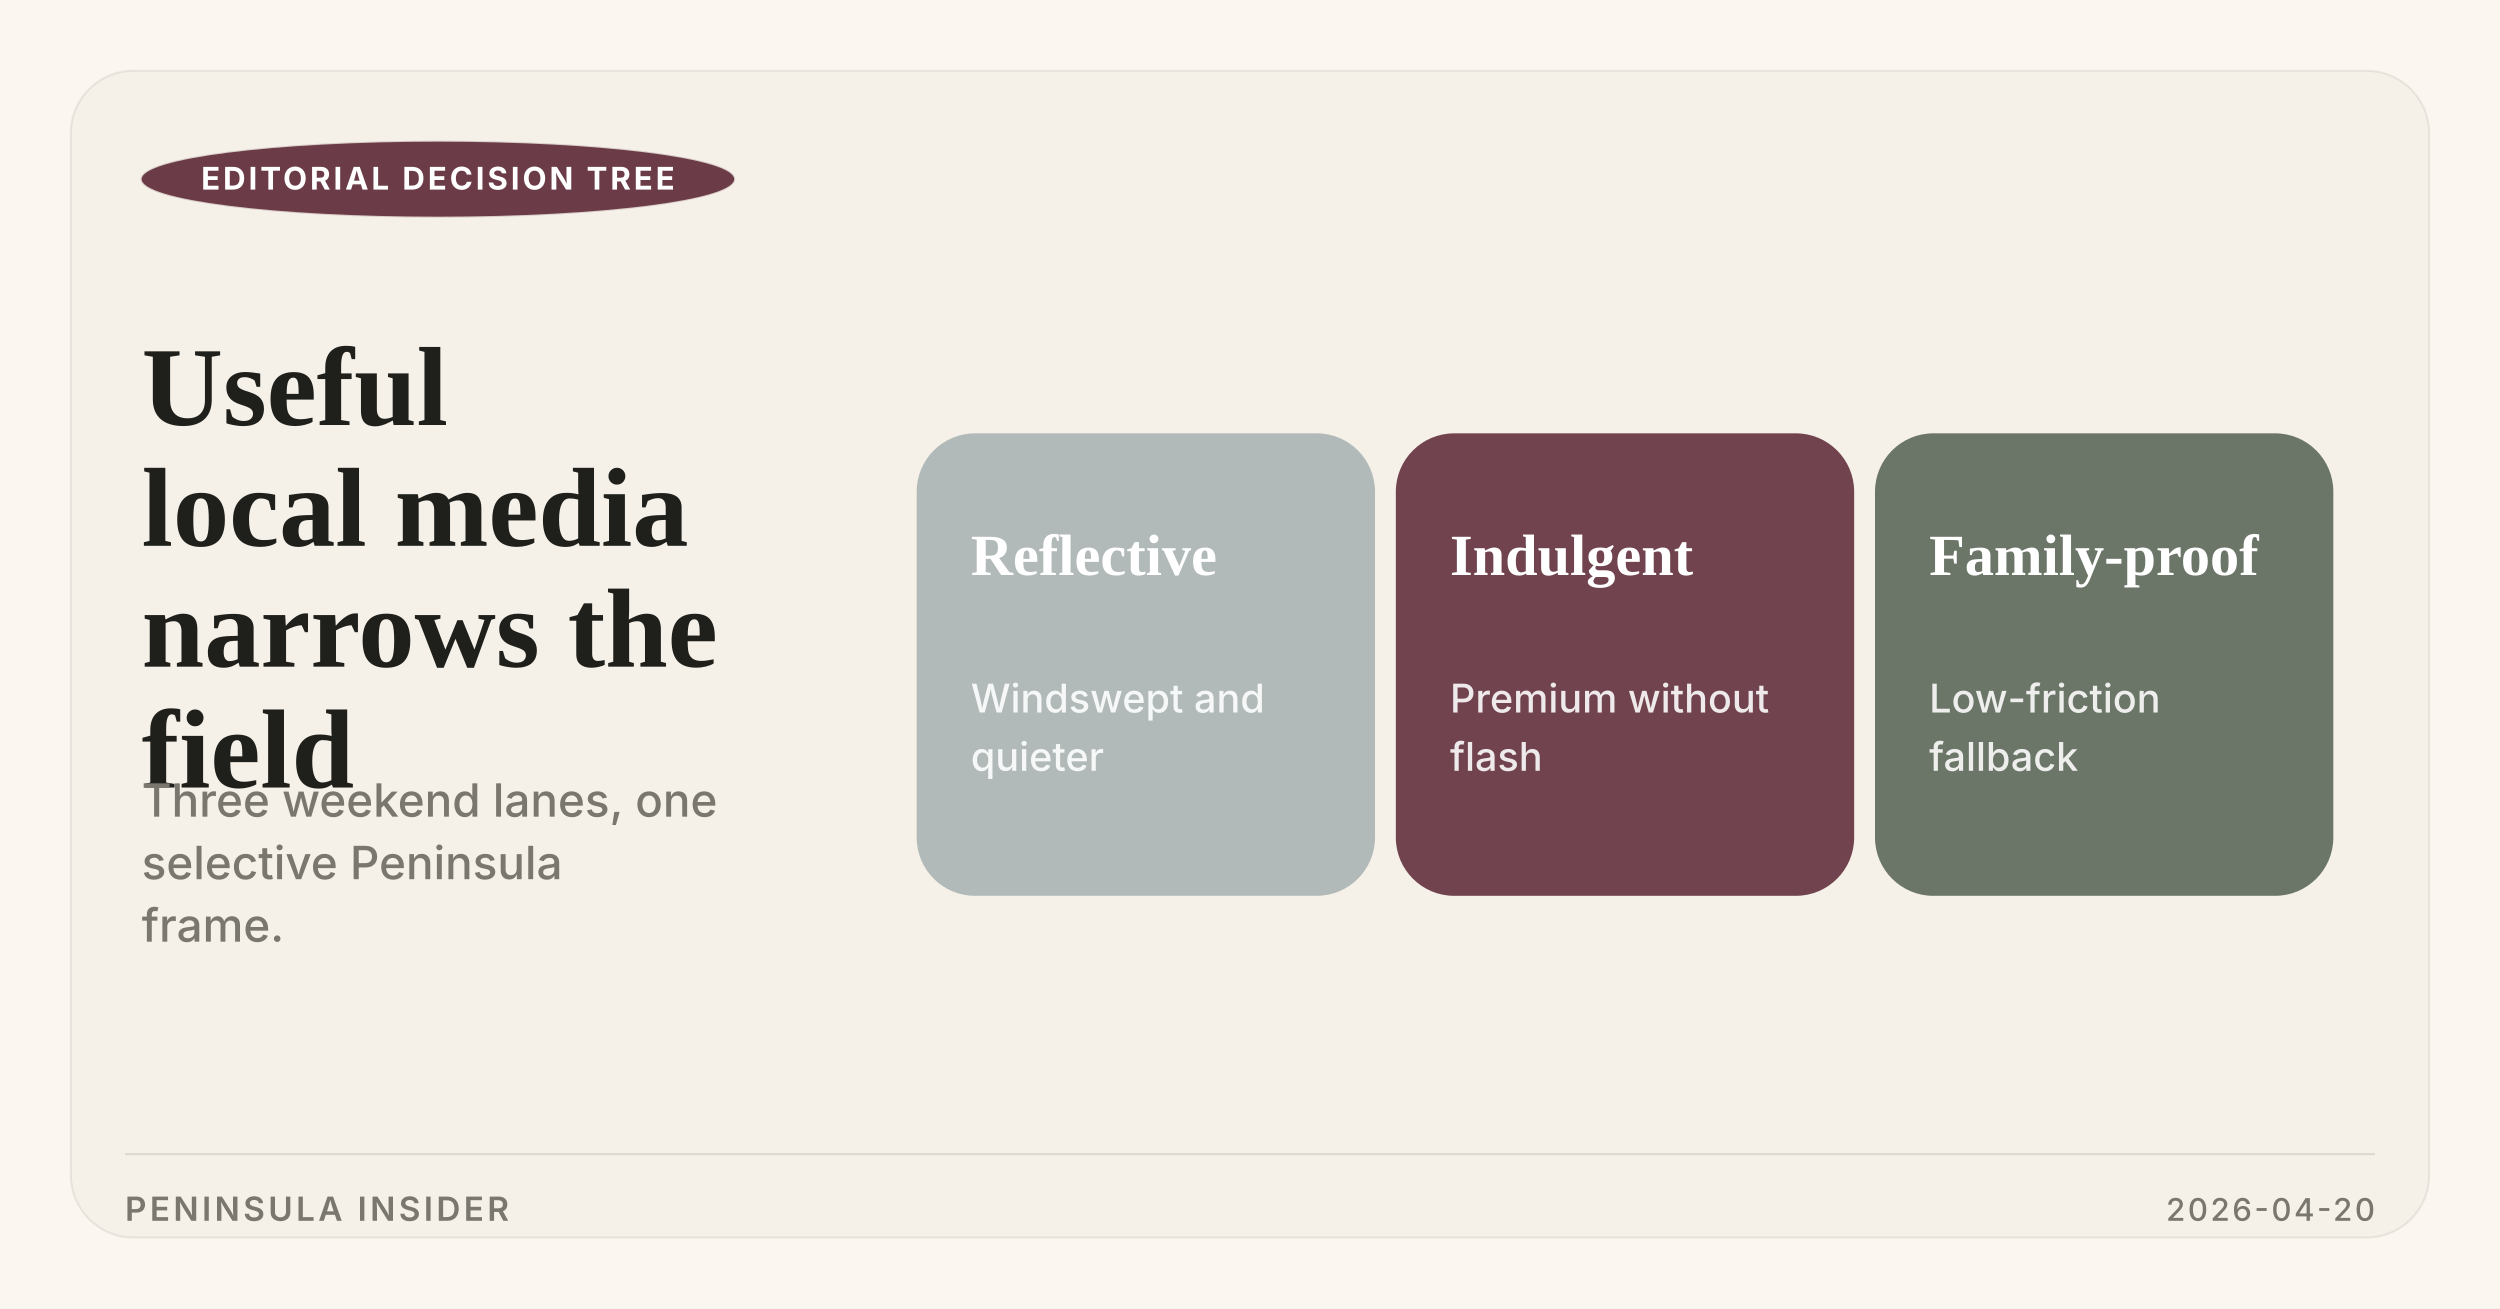
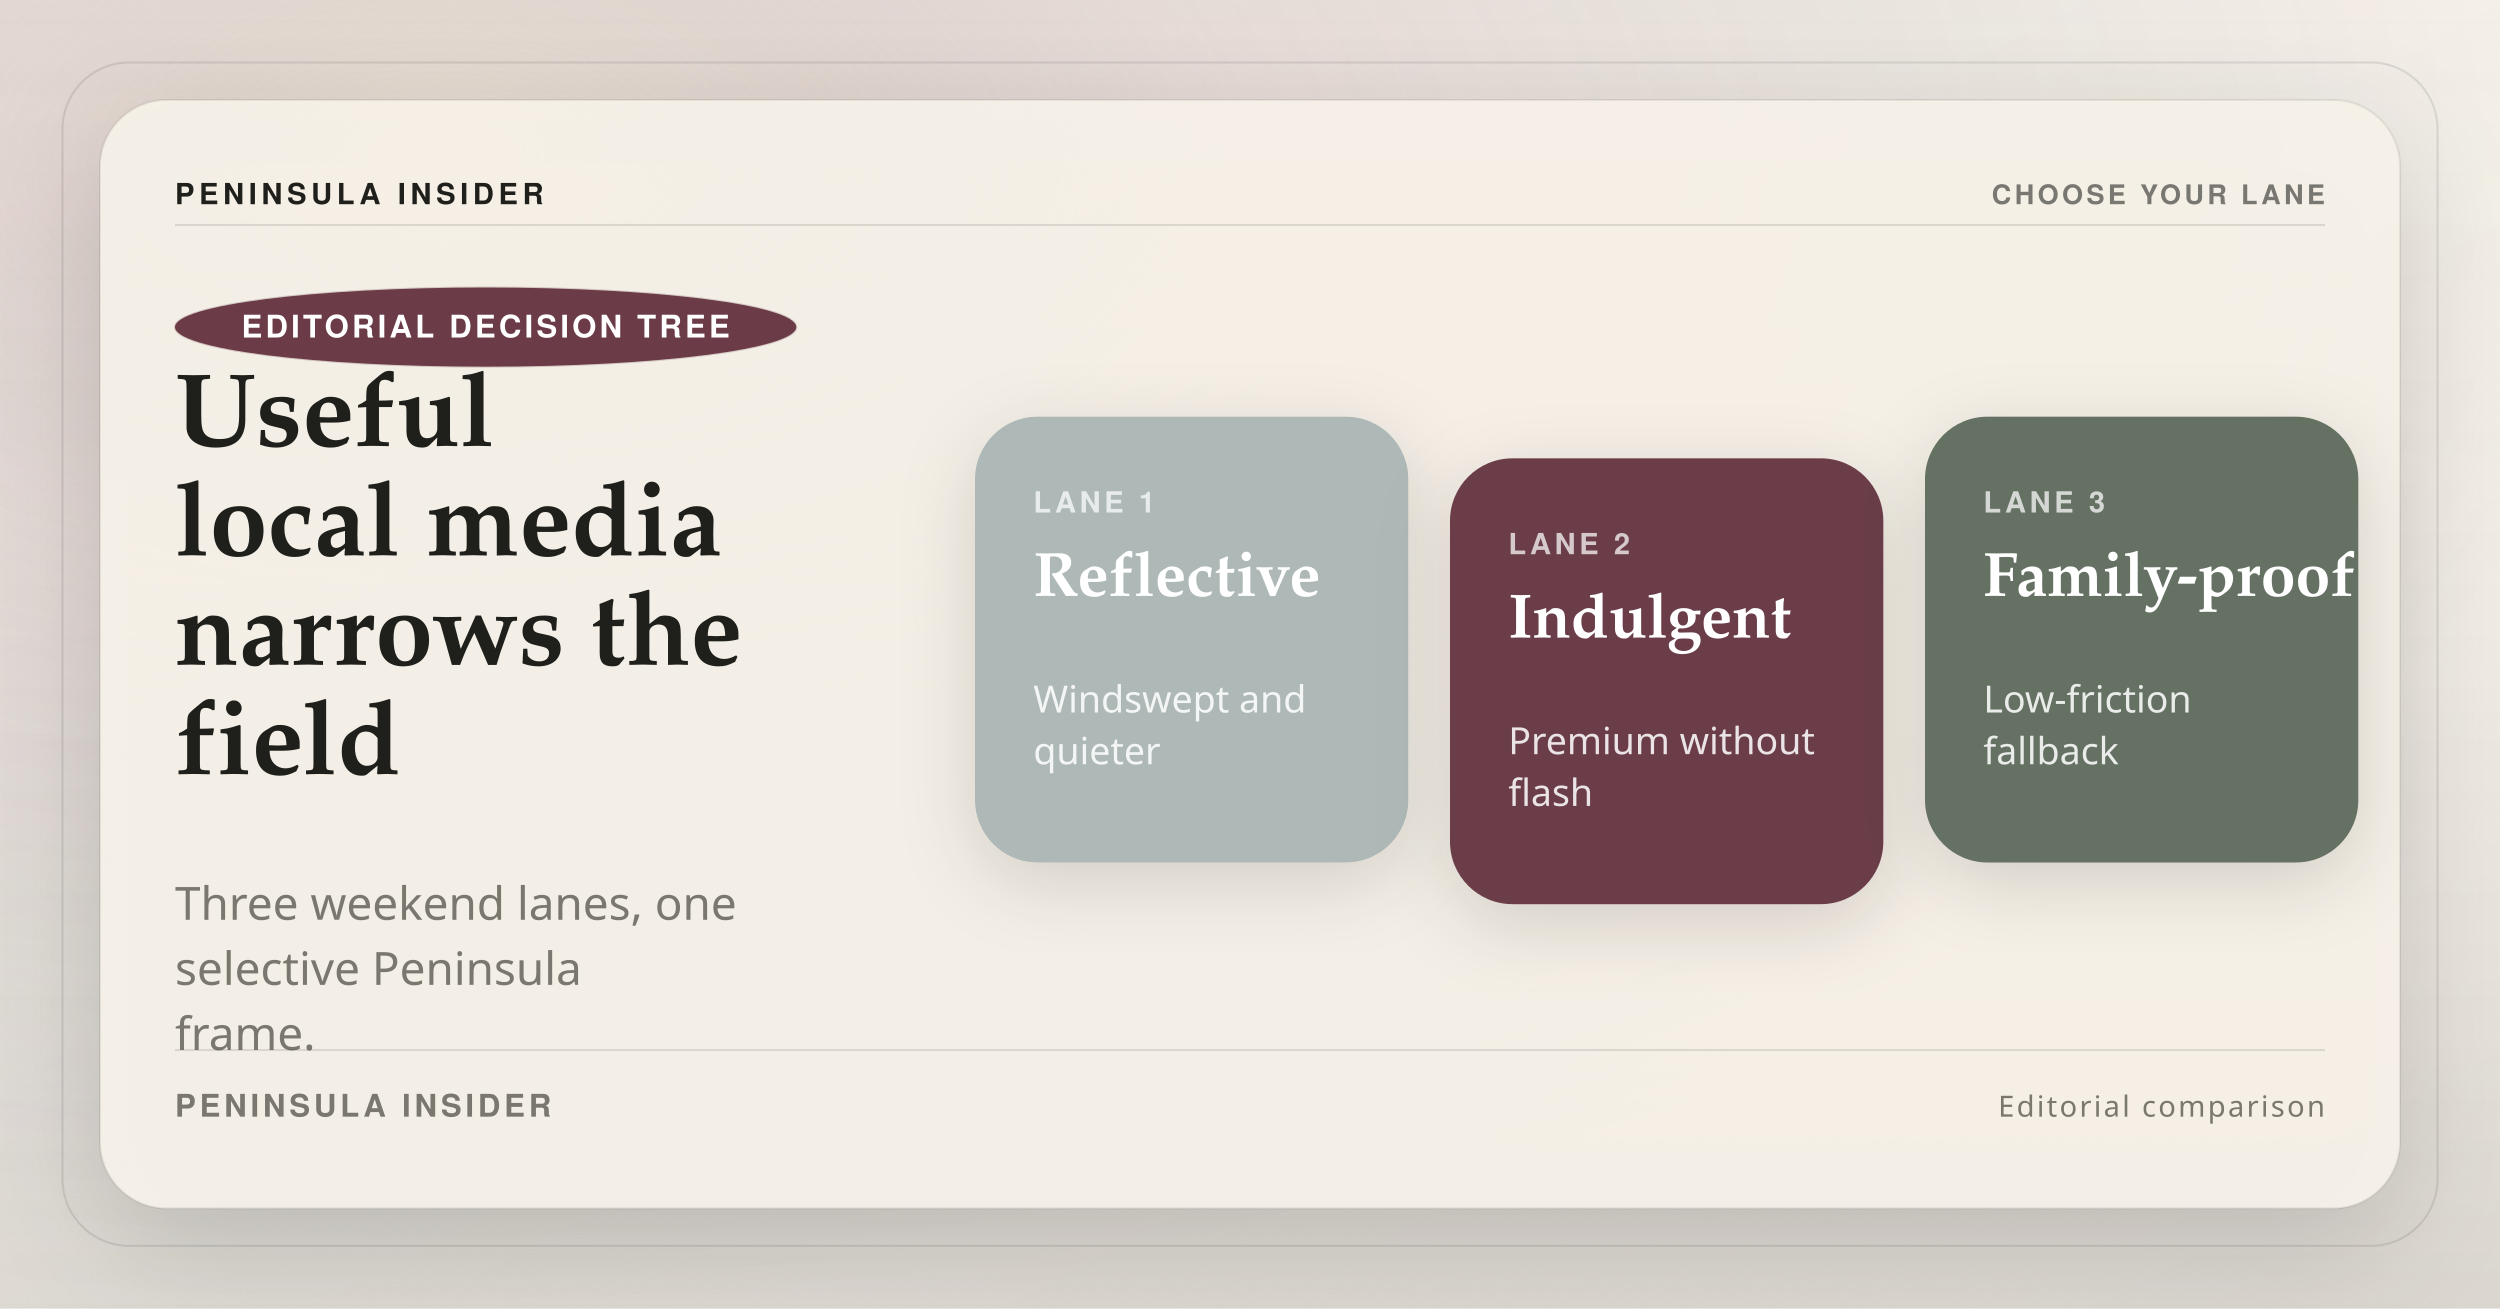
<svg xmlns="http://www.w3.org/2000/svg" width="1200" height="628" viewBox="0 0 1200 628">
-   <rect width="1200" height="628" fill="#FBF7F0" />
-   <rect x="34" y="34" width="1132" height="560" rx="30" fill="#F6F1E8" stroke="rgba(31,32,28,0.08)" />
-   <g transform="translate(68 68)">
-     <rect width="284.4" height="36" rx="999" fill="#6B3C48" stroke="rgba(107,60,72,0.2)" />
-     <text x="142.2" y="23" text-anchor="middle" font-family="Inter, 'Helvetica Neue', Arial, sans-serif" font-size="15" font-weight="700" letter-spacing="1.4" fill="#FFFFFF">EDITORIAL DECISION TREE</text>
+   <defs>
+     <linearGradient id="pi-social-2026-04-20-thu-weekend-moods-li-191x1-summary-v01-paper-gradient" x1="0" x2="1" y1="0" y2="1">
+       <stop offset="0%" stop-color="#FBF7F0" />
+       <stop offset="100%" stop-color="#F6F1E8" />
+     </linearGradient>
+     <linearGradient id="pi-social-2026-04-20-thu-weekend-moods-li-191x1-summary-v01-soft-vignette" x1="0" x2="0" y1="0" y2="1">
+       <stop offset="0%" stop-color="#FFFFFF" stop-opacity="0.02" />
+       <stop offset="100%" stop-color="#151714" stop-opacity="0.12" />
+     </linearGradient>
+     <linearGradient id="pi-social-2026-04-20-thu-weekend-moods-li-191x1-summary-v01-image-bottom" x1="0" x2="0" y1="0" y2="1">
+       <stop offset="0%" stop-color="#0F120F" stop-opacity="0.02" />
+       <stop offset="54%" stop-color="#0F120F" stop-opacity="0.08" />
+       <stop offset="100%" stop-color="#0F120F" stop-opacity="0.72" />
+     </linearGradient>
+     <linearGradient id="pi-social-2026-04-20-thu-weekend-moods-li-191x1-summary-v01-image-side" x1="0" x2="1" y1="0" y2="0">
+       <stop offset="0%" stop-color="#0F120F" stop-opacity="0.72" />
+       <stop offset="48%" stop-color="#0F120F" stop-opacity="0.18" />
+       <stop offset="100%" stop-color="#0F120F" stop-opacity="0.04" />
+     </linearGradient>
+     <radialGradient id="pi-social-2026-04-20-thu-weekend-moods-li-191x1-summary-v01-pinot-glow" cx="18%" cy="12%" r="88%">
+       <stop offset="0%" stop-color="#C7B6A3" stop-opacity="0.38" />
+       <stop offset="36%" stop-color="#6B3C48" stop-opacity="0.14" />
+       <stop offset="100%" stop-color="#000000" stop-opacity="0" />
+     </radialGradient>
+     <filter id="pi-social-2026-04-20-thu-weekend-moods-li-191x1-summary-v01-paper-shadow" x="-20%" y="-20%" width="140%" height="140%">
+       <feDropShadow dx="0" dy="18" stdDeviation="28" flood-color="#121411" flood-opacity="0.16" />
+     </filter>
+     <filter id="pi-social-2026-04-20-thu-weekend-moods-li-191x1-summary-v01-card-shadow" x="-20%" y="-20%" width="140%" height="140%">
+       <feDropShadow dx="0" dy="10" stdDeviation="18" flood-color="#171916" flood-opacity="0.14" />
+     </filter>
+     <filter id="pi-social-2026-04-20-thu-weekend-moods-li-191x1-summary-v01-grain" x="0" y="0" width="100%" height="100%">
+       <feTurbulence type="fractalNoise" baseFrequency="0.85" numOctaves="2" stitchTiles="stitch" result="noise" />
+       <feColorMatrix type="saturate" values="0" />
+       <feComponentTransfer>
+         <feFuncA type="table" tableValues="0 0.02" />
+       </feComponentTransfer>
+     </filter>
+     <clipPath id="pi-social-2026-04-20-thu-weekend-moods-li-191x1-summary-v01-frame-clip">
+       <rect x="30" y="30" width="1140" height="568" rx="32" />
+     </clipPath>
+   </defs>
+   <rect width="1200" height="628" fill="url(#pi-social-2026-04-20-thu-weekend-moods-li-191x1-summary-v01-paper-gradient)" />
+   <rect width="1200" height="628" fill="url(#pi-social-2026-04-20-thu-weekend-moods-li-191x1-summary-v01-pinot-glow)" />
+   <rect width="1200" height="628" fill="url(#pi-social-2026-04-20-thu-weekend-moods-li-191x1-summary-v01-soft-vignette)" />
+   <rect width="1200" height="628" filter="url(#pi-social-2026-04-20-thu-weekend-moods-li-191x1-summary-v01-grain)" opacity="0.9" />
+   <rect x="48" y="48" width="1104" height="532" rx="32" fill="rgba(246,241,232,0.94)" stroke="rgba(31,32,28,0.08)" filter="url(#pi-social-2026-04-20-thu-weekend-moods-li-191x1-summary-v01-paper-shadow)" />
+   <g>
+     <line x1="84" y1="108" x2="1116" y2="108" stroke="rgba(31,32,28,0.12)" stroke-width="1" />
+     <text x="84" y="98" font-family="Avenir Next, 'Gill Sans', 'Trebuchet MS', 'Helvetica Neue', sans-serif" font-size="14" font-weight="700" letter-spacing="2.2" fill="#1F201C">PENINSULA INSIDER</text>
+     <text x="1116" y="98" text-anchor="end" font-family="Avenir Next, 'Gill Sans', 'Trebuchet MS', 'Helvetica Neue', sans-serif" font-size="13" font-weight="600" letter-spacing="1.6" fill="rgba(31,32,28,0.58)">CHOOSE YOUR LANE</text>
  </g>
-   <text x="68" y="204" font-family="Iowan Old Style, Georgia, 'Times New Roman', serif" font-size="54" font-weight="700" letter-spacing="0" fill="#1F201C">
-     <tspan x="68" dy="0">Useful</tspan>
-     <tspan x="68" dy="58">local media</tspan>
-     <tspan x="68" dy="58">narrows the</tspan>
-     <tspan x="68" dy="58">field</tspan>
+   <g transform="translate(84 138)">
+     <rect width="298.2" height="38" rx="999" fill="#6B3C48" stroke="rgba(107,60,72,0.22)" />
+     <text x="149.1" y="24" text-anchor="middle" font-family="Avenir Next, 'Gill Sans', 'Trebuchet MS', 'Helvetica Neue', sans-serif" font-size="15" font-weight="700" letter-spacing="1.5" fill="#FFFFFF">EDITORIAL DECISION TREE</text>
+   </g>
+   <text x="84" y="214" font-family="Iowan Old Style, Baskerville, 'Palatino Linotype', 'Book Antiqua', Georgia, serif" font-size="50" font-weight="700" letter-spacing="0" fill="#1F201C" text-anchor="start">
+     <tspan x="84" dy="0">Useful</tspan>
+     <tspan x="84" dy="52.5">local media</tspan>
+     <tspan x="84" dy="52.5">narrows the</tspan>
+     <tspan x="84" dy="52.5">field</tspan>
  </text>
-   <text x="68" y="392" font-family="Inter, 'Helvetica Neue', Arial, sans-serif" font-size="22" font-weight="500" letter-spacing="0" fill="#7A776F">
-     <tspan x="68" dy="0">Three weekend lanes, one</tspan>
-     <tspan x="68" dy="30">selective Peninsula</tspan>
-     <tspan x="68" dy="30">frame.</tspan>
+   <text x="84" y="441.5" font-family="Avenir Next, Avenir, 'Segoe UI', 'Helvetica Neue', sans-serif" font-size="22" font-weight="500" letter-spacing="0" fill="#7A776F" text-anchor="start">
+     <tspan x="84" dy="0">Three weekend lanes, one</tspan>
+     <tspan x="84" dy="31.24">selective Peninsula</tspan>
+     <tspan x="84" dy="31.24">frame.</tspan>
  </text>
-   <g transform="translate(440 208)">
-     <rect width="220" height="222" rx="28" fill="#AEB8B7" opacity="0.96" />
-     <text x="26" y="68" font-family="Iowan Old Style, Georgia, 'Times New Roman', serif" font-size="28" font-weight="700" letter-spacing="0" fill="#FFFFFF">
-       <tspan x="26" dy="0">Reflective</tspan>
+   <g>
+     <rect x="468" y="200" width="208" height="214" rx="30" fill="#AEB8B7" filter="url(#pi-social-2026-04-20-thu-weekend-moods-li-191x1-summary-v01-card-shadow)" />
+     <text x="496" y="246" font-family="Avenir Next, 'Gill Sans', 'Trebuchet MS', 'Helvetica Neue', sans-serif" font-size="14" font-weight="700" letter-spacing="1.7" fill="rgba(255,255,255,0.72)">LANE 1</text>
+     <text x="496" y="286" font-family="Iowan Old Style, Baskerville, 'Palatino Linotype', 'Book Antiqua', Georgia, serif" font-size="30" font-weight="700" letter-spacing="0" fill="#FFFFFF" text-anchor="start">
+       <tspan x="496" dy="0">Reflective</tspan>
    </text>
-     <text x="26" y="134" font-family="Inter, 'Helvetica Neue', Arial, sans-serif" font-size="19" font-weight="500" letter-spacing="0" fill="rgba(255,255,255,0.88)">
-       <tspan x="26" dy="0">Windswept and</tspan>
-       <tspan x="26" dy="28">quieter</tspan>
-     </text>
-   </g>
-   <g transform="translate(670 208)">
-     <rect width="220" height="222" rx="28" fill="#6B3C48" opacity="0.96" />
-     <text x="26" y="68" font-family="Iowan Old Style, Georgia, 'Times New Roman', serif" font-size="28" font-weight="700" letter-spacing="0" fill="#FFFFFF">
-       <tspan x="26" dy="0">Indulgent</tspan>
-     </text>
-     <text x="26" y="134" font-family="Inter, 'Helvetica Neue', Arial, sans-serif" font-size="19" font-weight="500" letter-spacing="0" fill="rgba(255,255,255,0.88)">
-       <tspan x="26" dy="0">Premium without</tspan>
-       <tspan x="26" dy="28">flash</tspan>
-     </text>
-   </g>
-   <g transform="translate(900 208)">
-     <rect width="220" height="222" rx="28" fill="#657163" opacity="0.96" />
-     <text x="26" y="68" font-family="Iowan Old Style, Georgia, 'Times New Roman', serif" font-size="28" font-weight="700" letter-spacing="0" fill="#FFFFFF">
-       <tspan x="26" dy="0">Family-proof</tspan>
-     </text>
-     <text x="26" y="134" font-family="Inter, 'Helvetica Neue', Arial, sans-serif" font-size="19" font-weight="500" letter-spacing="0" fill="rgba(255,255,255,0.88)">
-       <tspan x="26" dy="0">Low-friction</tspan>
-       <tspan x="26" dy="28">fallback</tspan>
+     <text x="496" y="342" font-family="Avenir Next, Avenir, 'Segoe UI', 'Helvetica Neue', sans-serif" font-size="18" font-weight="500" letter-spacing="0" fill="rgba(255,255,255,0.86)" text-anchor="start">
+       <tspan x="496" dy="0">Windswept and</tspan>
+       <tspan x="496" dy="24.84">quieter</tspan>
    </text>
  </g>
  <g>
-     <line x1="60" y1="554" x2="1140" y2="554" stroke="rgba(31,32,28,0.12)" stroke-width="1" />
-     <text x="60" y="586" font-family="Inter, 'Helvetica Neue', Arial, sans-serif" font-size="16" font-weight="600" letter-spacing="1.6" fill="#7A776F">PENINSULA INSIDER</text>
-     <text x="1140" y="586" text-anchor="end" font-family="Inter, 'Helvetica Neue', Arial, sans-serif" font-size="15" font-weight="500" letter-spacing="1.2" fill="#7A776F">2026-04-20</text>
+     <rect x="696" y="220" width="208" height="214" rx="30" fill="#6B3C48" filter="url(#pi-social-2026-04-20-thu-weekend-moods-li-191x1-summary-v01-card-shadow)" />
+     <text x="724" y="266" font-family="Avenir Next, 'Gill Sans', 'Trebuchet MS', 'Helvetica Neue', sans-serif" font-size="14" font-weight="700" letter-spacing="1.7" fill="rgba(255,255,255,0.72)">LANE 2</text>
+     <text x="724" y="306" font-family="Iowan Old Style, Baskerville, 'Palatino Linotype', 'Book Antiqua', Georgia, serif" font-size="30" font-weight="700" letter-spacing="0" fill="#FFFFFF" text-anchor="start">
+       <tspan x="724" dy="0">Indulgent</tspan>
+     </text>
+     <text x="724" y="362" font-family="Avenir Next, Avenir, 'Segoe UI', 'Helvetica Neue', sans-serif" font-size="18" font-weight="500" letter-spacing="0" fill="rgba(255,255,255,0.86)" text-anchor="start">
+       <tspan x="724" dy="0">Premium without</tspan>
+       <tspan x="724" dy="24.84">flash</tspan>
+     </text>
  </g>
+   <g>
+     <rect x="924" y="200" width="208" height="214" rx="30" fill="#657163" filter="url(#pi-social-2026-04-20-thu-weekend-moods-li-191x1-summary-v01-card-shadow)" />
+     <text x="952" y="246" font-family="Avenir Next, 'Gill Sans', 'Trebuchet MS', 'Helvetica Neue', sans-serif" font-size="14" font-weight="700" letter-spacing="1.7" fill="rgba(255,255,255,0.72)">LANE 3</text>
+     <text x="952" y="286" font-family="Iowan Old Style, Baskerville, 'Palatino Linotype', 'Book Antiqua', Georgia, serif" font-size="30" font-weight="700" letter-spacing="0" fill="#FFFFFF" text-anchor="start">
+       <tspan x="952" dy="0">Family-proof</tspan>
+     </text>
+     <text x="952" y="342" font-family="Avenir Next, Avenir, 'Segoe UI', 'Helvetica Neue', sans-serif" font-size="18" font-weight="500" letter-spacing="0" fill="rgba(255,255,255,0.86)" text-anchor="start">
+       <tspan x="952" dy="0">Low-friction</tspan>
+       <tspan x="952" dy="24.84">fallback</tspan>
+     </text>
+   </g>
+   <g>
+     <line x1="84" y1="504" x2="1116" y2="504" stroke="rgba(31,32,28,0.12)" stroke-width="1" />
+     <text x="84" y="536" font-family="Avenir Next, 'Gill Sans', 'Trebuchet MS', 'Helvetica Neue', sans-serif" font-size="15" font-weight="700" letter-spacing="1.8" fill="#7A776F">PENINSULA INSIDER</text>
+     <text x="1116" y="536" text-anchor="end" font-family="Avenir Next, Avenir, 'Segoe UI', 'Helvetica Neue', sans-serif" font-size="14" font-weight="500" letter-spacing="1.1" fill="#7A776F">Editorial comparison</text>
+   </g>
+   <rect x="30" y="30" width="1140" height="568" rx="32" fill="none" stroke="rgba(31,32,28,0.11)" />
</svg>
